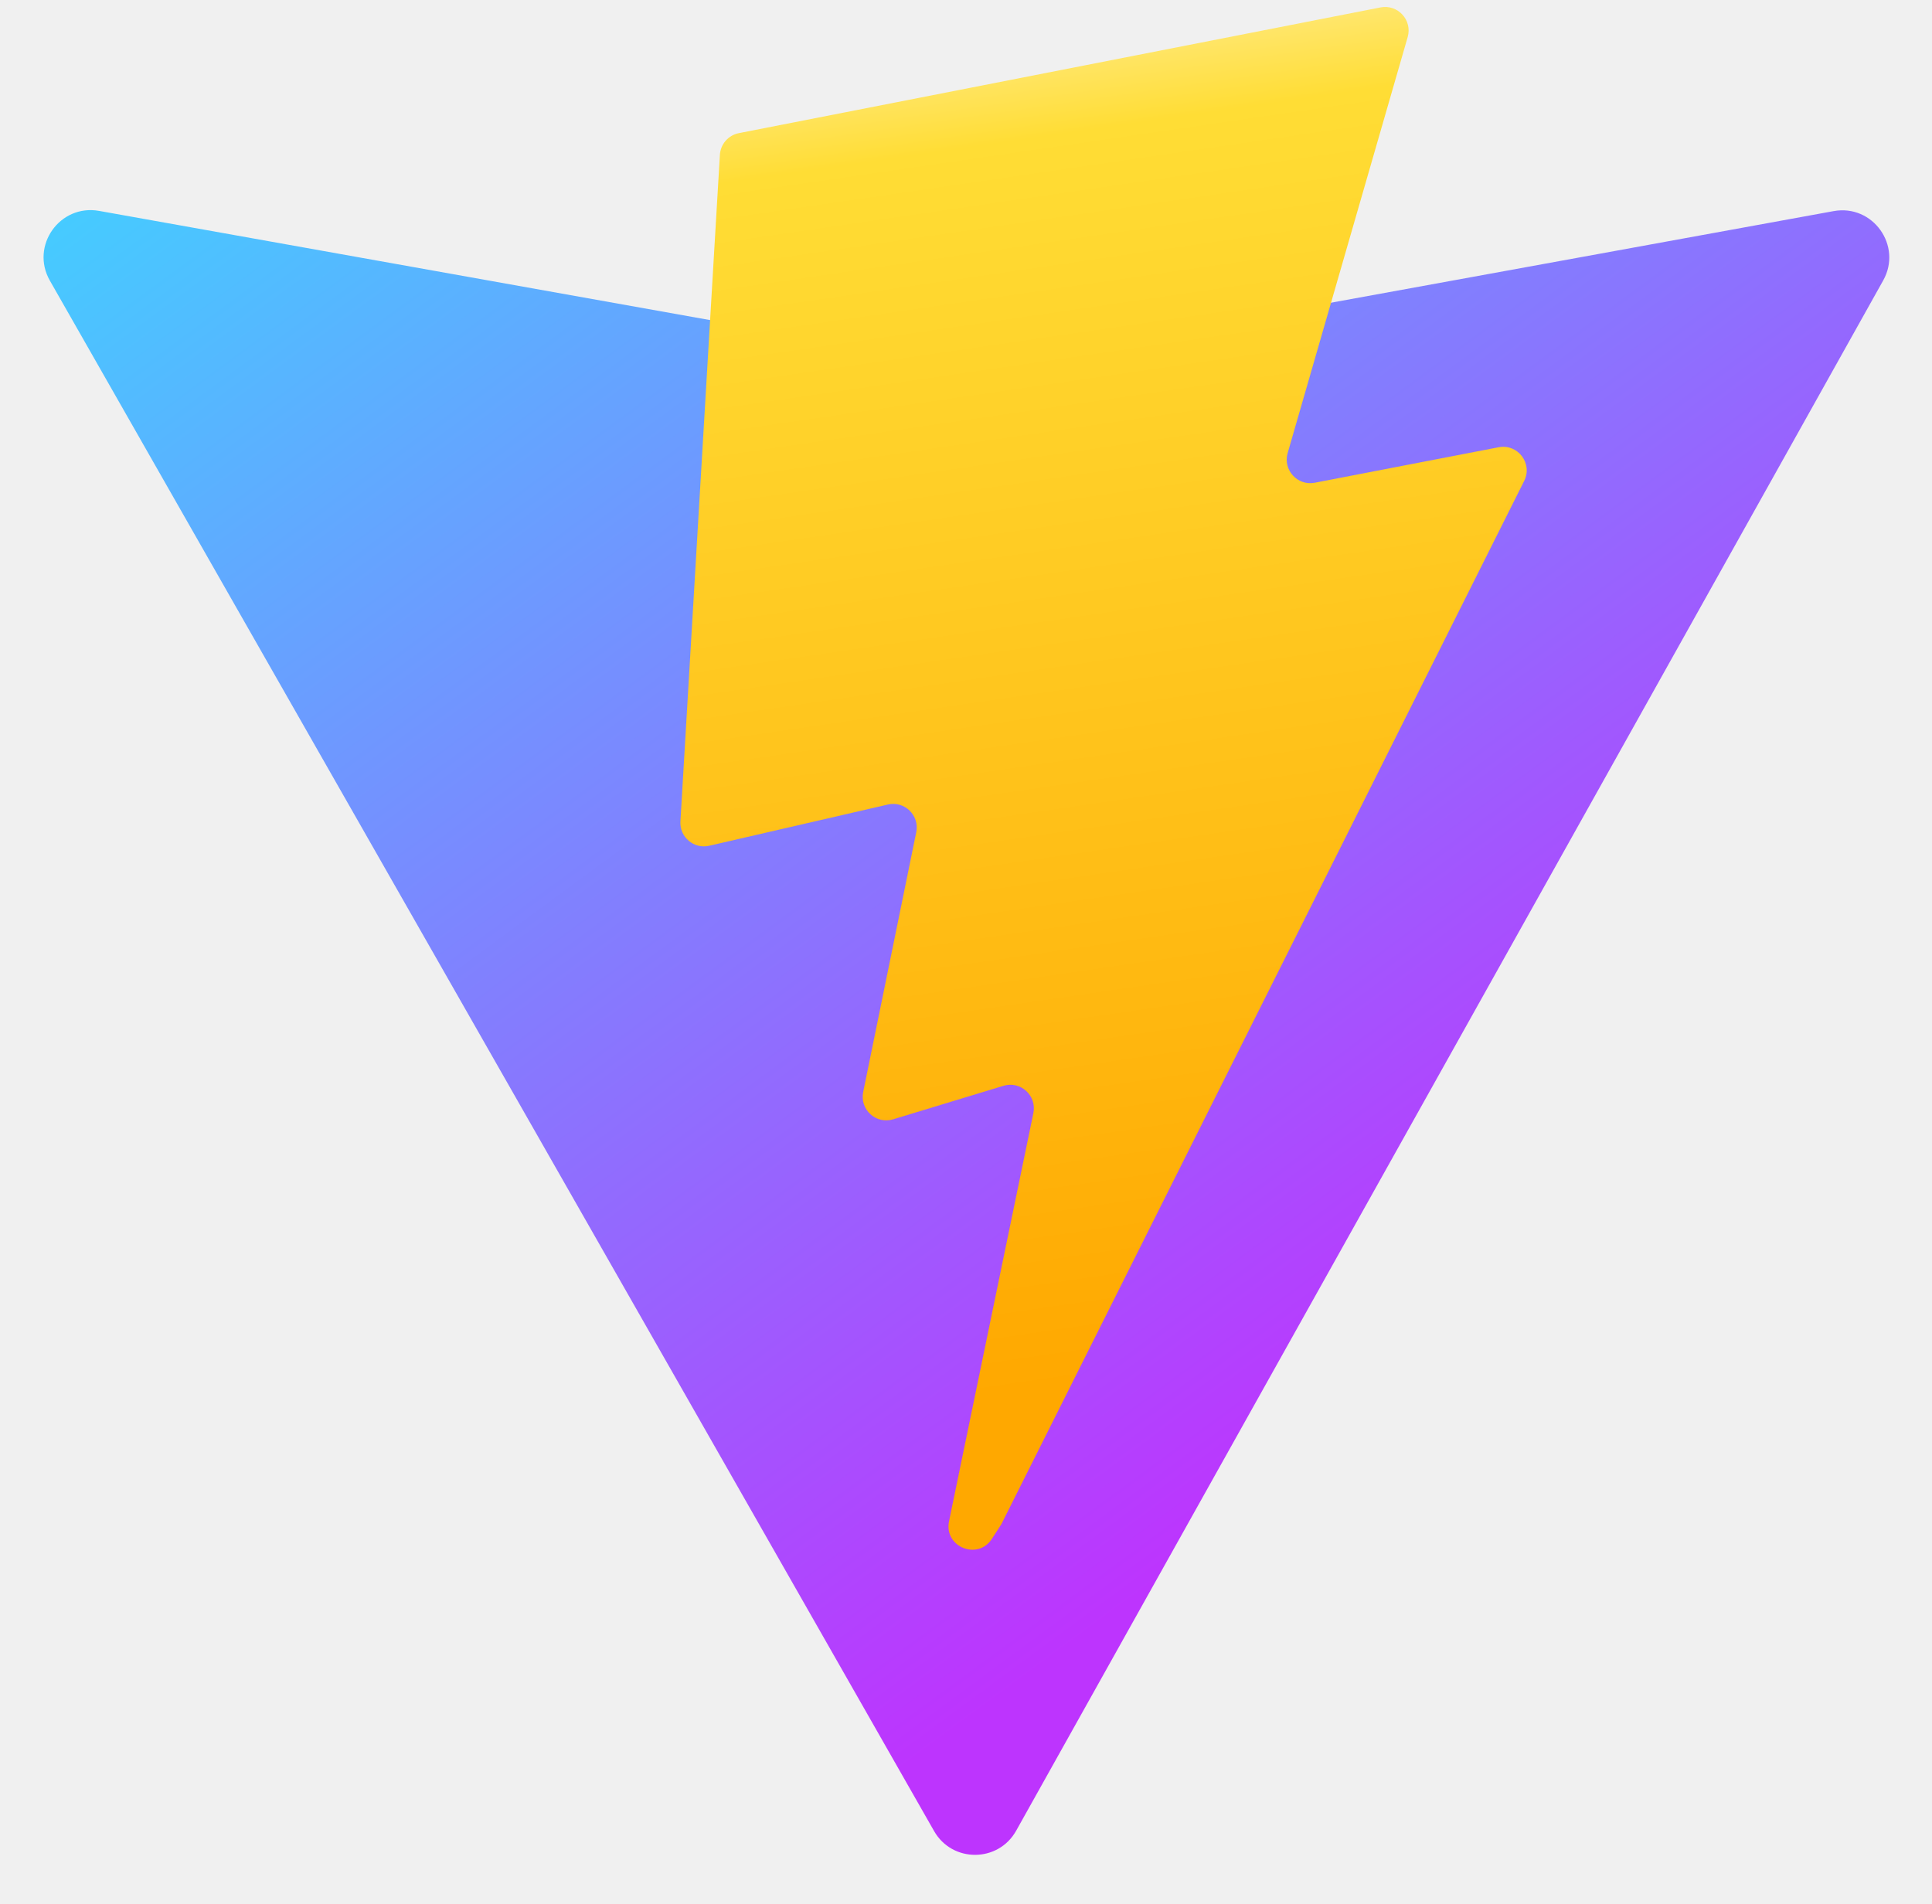
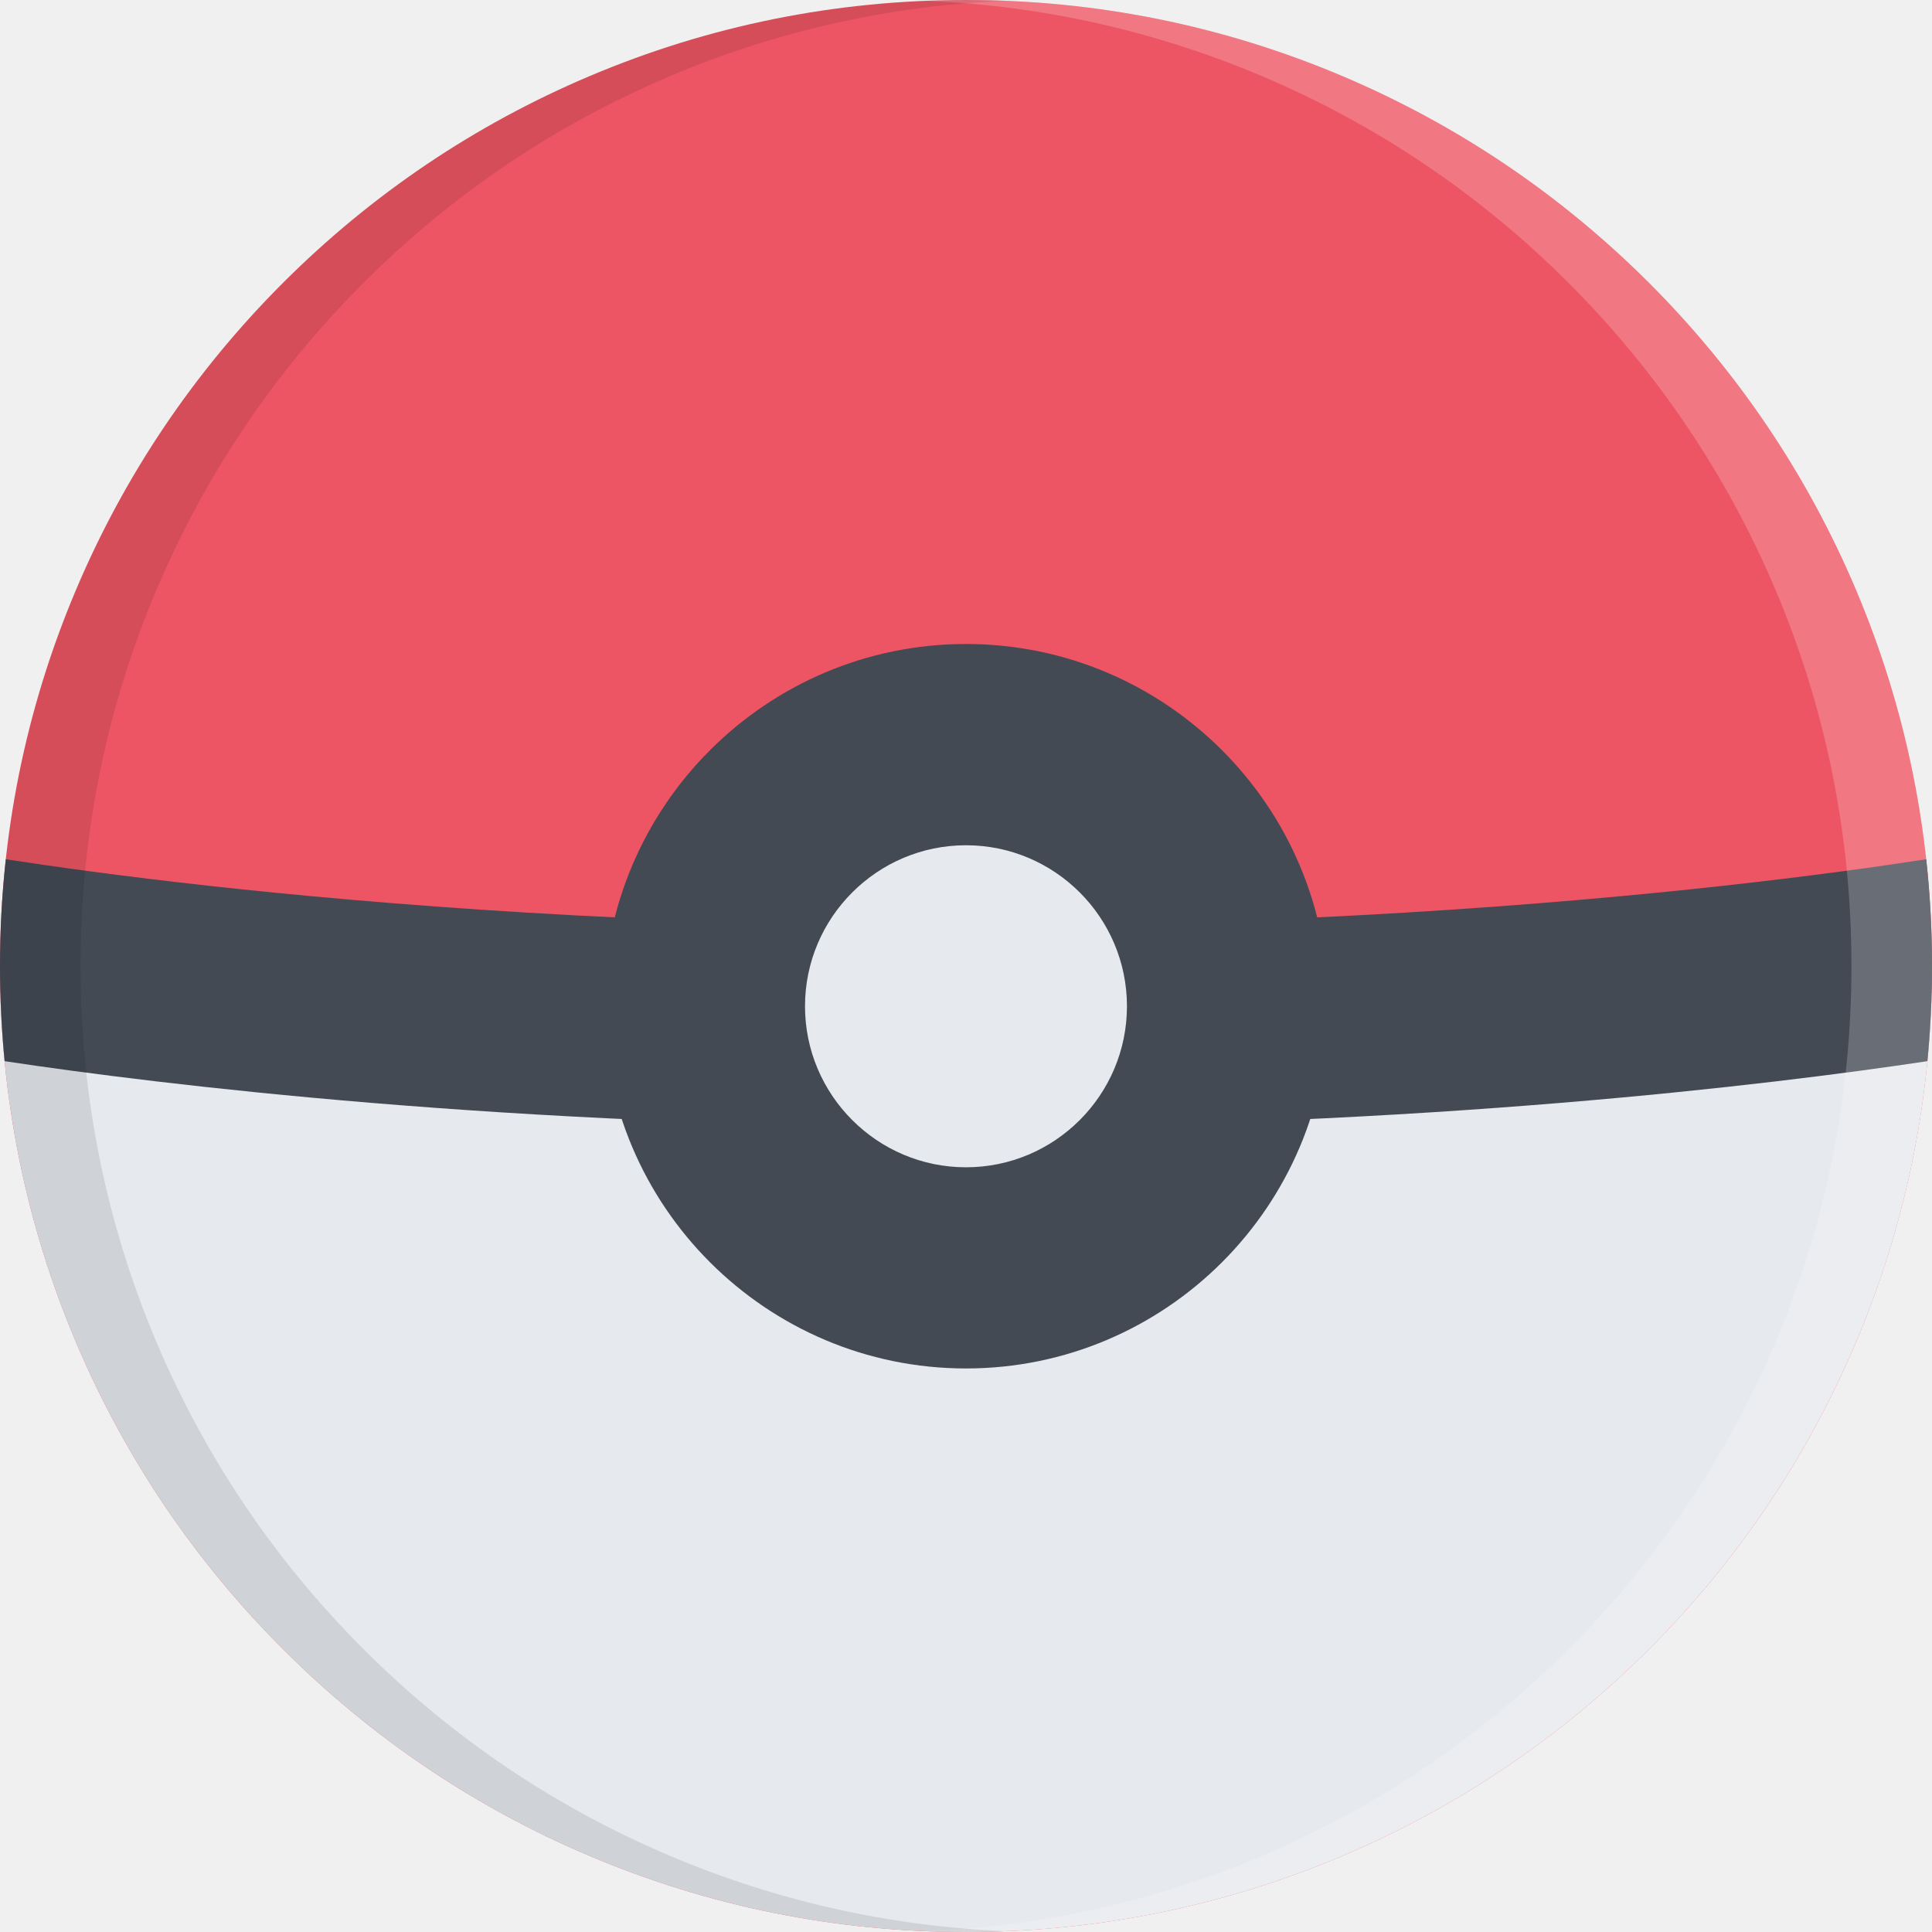
- <svg xmlns="http://www.w3.org/2000/svg" width="410" height="404" viewBox="0 0 410 404" fill="none">
-   <path d="M399.641 59.525L215.643 388.545C211.844 395.338 202.084 395.378 198.228 388.618L10.582 59.556C6.381 52.19 12.68 43.267 21.028 44.759L205.223 77.682C206.398 77.892 207.601 77.89 208.776 77.676L389.119 44.806C397.439 43.289 403.768 52.143 399.641 59.525Z" fill="url(#paint0_linear)" />
-   <path d="M292.965 1.574L156.801 28.255C154.563 28.694 152.906 30.59 152.771 32.866L144.395 174.33C144.198 177.662 147.258 180.248 150.51 179.498L188.42 170.749C191.967 169.931 195.172 173.055 194.443 176.622L183.18 231.775C182.422 235.487 185.907 238.661 189.532 237.56L212.947 230.446C216.577 229.344 220.065 232.527 219.297 236.242L201.398 322.875C200.278 328.294 207.486 331.249 210.492 326.603L212.5 323.5L323.454 102.072C325.312 98.365 322.108 94.137 318.036 94.923L279.014 102.454C275.347 103.161 272.227 99.746 273.262 96.158L298.731 7.867C299.767 4.273 296.636 0.855 292.965 1.574Z" fill="url(#paint1_linear)" />
-   <defs>
-     <linearGradient id="paint0_linear" x1="6" y1="33" x2="235" y2="344" gradientUnits="userSpaceOnUse">
-       <stop stop-color="#41D1FF" />
-       <stop offset="1" stop-color="#BD34FE" />
-     </linearGradient>
-     <linearGradient id="paint1_linear" x1="194.651" y1="8.818" x2="236.076" y2="292.989" gradientUnits="userSpaceOnUse">
-       <stop stop-color="#FFEA83" />
-       <stop offset="0.083" stop-color="#FFDD35" />
-       <stop offset="1" stop-color="#FFA800" />
-     </linearGradient>
-   </defs>
+ <svg xmlns="http://www.w3.org/2000/svg" version="1.1" id="Layer_1" x="0px" y="0px" viewBox="0 0 511.985 511.985" style="enable-background:new 0 0 511.985 511.985;" xml:space="preserve">
+   <path style="fill:#ED5564;" d="M491.859,156.348c-12.891-30.483-31.342-57.865-54.842-81.372  c-23.516-23.5-50.904-41.96-81.373-54.85c-31.56-13.351-65.091-20.125-99.652-20.125c-34.554,0-68.083,6.773-99.645,20.125  c-30.483,12.89-57.865,31.351-81.373,54.85c-23.499,23.507-41.959,50.889-54.85,81.372C6.774,187.91,0,221.44,0,255.993  c0,34.56,6.773,68.091,20.125,99.652c12.89,30.469,31.351,57.857,54.85,81.357c23.507,23.516,50.889,41.967,81.373,54.857  c31.562,13.344,65.091,20.125,99.645,20.125c34.561,0,68.092-6.781,99.652-20.125c30.469-12.891,57.857-31.342,81.373-54.857  c23.5-23.5,41.951-50.889,54.842-81.357c13.344-31.561,20.125-65.092,20.125-99.652C511.984,221.44,505.203,187.91,491.859,156.348z  " />
+   <path style="fill:#E6E9ED;" d="M0.102,263.18c0.875,32.014,7.593,63.092,20.023,92.465c12.89,30.469,31.351,57.857,54.85,81.357  c23.507,23.516,50.889,41.967,81.373,54.857c31.562,13.344,65.091,20.125,99.645,20.125c34.561,0,68.092-6.781,99.652-20.125  c30.469-12.891,57.857-31.342,81.373-54.857c23.5-23.5,41.951-50.889,54.842-81.357c12.438-29.373,19.156-60.451,20.031-92.465  H0.102z" />
+   <path style="fill:#434A54;" d="M510.765,281.211c0.812-8.344,1.219-16.75,1.219-25.218c0-9.516-0.516-18.953-1.531-28.289  c-12.719,1.961-30.984,4.516-53.998,7.054c-43.688,4.82-113.904,10.57-200.463,10.57c-86.552,0-156.776-5.75-200.455-10.57  c-23.022-2.539-41.28-5.093-53.998-7.054C0.516,237.04,0,246.478,0,255.993c0,8.468,0.406,16.875,1.219,25.218  c41.53,6.25,133.027,17.436,254.773,17.436S469.234,287.461,510.765,281.211z" />
+   <path style="fill:#E6E9ED;" d="M309.334,266.656c0,29.459-23.891,53.334-53.342,53.334c-29.452,0-53.334-23.875-53.334-53.334  c0-29.453,23.882-53.327,53.334-53.327C285.443,213.33,309.334,237.204,309.334,266.656z" />
+   <path style="fill:#434A54;" d="M255.992,170.66c-52.936,0-95.997,43.069-95.997,95.997s43.062,95.988,95.997,95.988  s95.996-43.061,95.996-95.988C351.988,213.729,308.928,170.66,255.992,170.66z M255.992,309.335  c-23.522,0-42.663-19.156-42.663-42.678c0-23.523,19.14-42.663,42.663-42.663c23.531,0,42.654,19.14,42.654,42.663  C298.646,290.178,279.523,309.335,255.992,309.335z" />
+   <path style="opacity:0.2;fill:#FFFFFF;enable-background:new    ;" d="M491.859,156.348c-12.891-30.483-31.342-57.865-54.842-81.372  c-23.516-23.5-50.904-41.96-81.373-54.85c-31.56-13.351-65.091-20.125-99.652-20.125c-3.57,0-7.125,0.078-10.664,0.219  c30.789,1.25,60.662,7.93,88.974,19.906c30.498,12.89,57.873,31.351,81.371,54.85c23.5,23.507,41.969,50.889,54.857,81.372  c13.359,31.562,20.109,65.092,20.109,99.646c0,34.56-6.75,68.091-20.109,99.652c-12.889,30.469-31.357,57.857-54.857,81.357  c-23.498,23.516-50.873,41.967-81.371,54.857c-28.312,11.969-58.186,18.656-88.974,19.906c3.539,0.141,7.093,0.219,10.664,0.219  c34.561,0,68.092-6.781,99.652-20.125c30.469-12.891,57.857-31.342,81.373-54.857c23.5-23.5,41.951-50.889,54.842-81.357  c13.344-31.561,20.125-65.092,20.125-99.652C511.984,221.44,505.203,187.91,491.859,156.348z" />
+   <path style="opacity:0.1;enable-background:new    ;" d="M20.125,355.645c12.89,30.469,31.351,57.857,54.85,81.357  c23.507,23.516,50.889,41.967,81.373,54.857c31.562,13.344,65.091,20.125,99.645,20.125c3.57,0,7.125-0.078,10.664-0.219  c-30.789-1.25-60.67-7.938-88.982-19.906c-30.483-12.891-57.857-31.342-81.364-54.857c-23.507-23.5-41.96-50.889-54.858-81.357  c-13.352-31.56-20.117-65.091-20.117-99.652c0-34.554,6.765-68.084,20.116-99.646C54.35,125.864,72.803,98.481,96.31,74.983  c23.507-23.507,50.881-41.968,81.364-54.858c28.312-11.976,58.193-18.656,88.982-19.906c-3.539-0.14-7.094-0.218-10.664-0.218  c-34.554,0-68.083,6.773-99.645,20.125c-30.483,12.89-57.865,31.351-81.373,54.858c-23.499,23.499-41.959,50.881-54.85,81.364  C6.774,187.91,0,221.44,0,255.993C0,290.553,6.774,324.085,20.125,355.645z" />
+   <g>
+ </g>
+   <g>
+ </g>
+   <g>
+ </g>
+   <g>
+ </g>
+   <g>
+ </g>
+   <g>
+ </g>
+   <g>
+ </g>
+   <g>
+ </g>
+   <g>
+ </g>
+   <g>
+ </g>
+   <g>
+ </g>
+   <g>
+ </g>
+   <g>
+ </g>
+   <g>
+ </g>
+   <g>
+ </g>
</svg>
